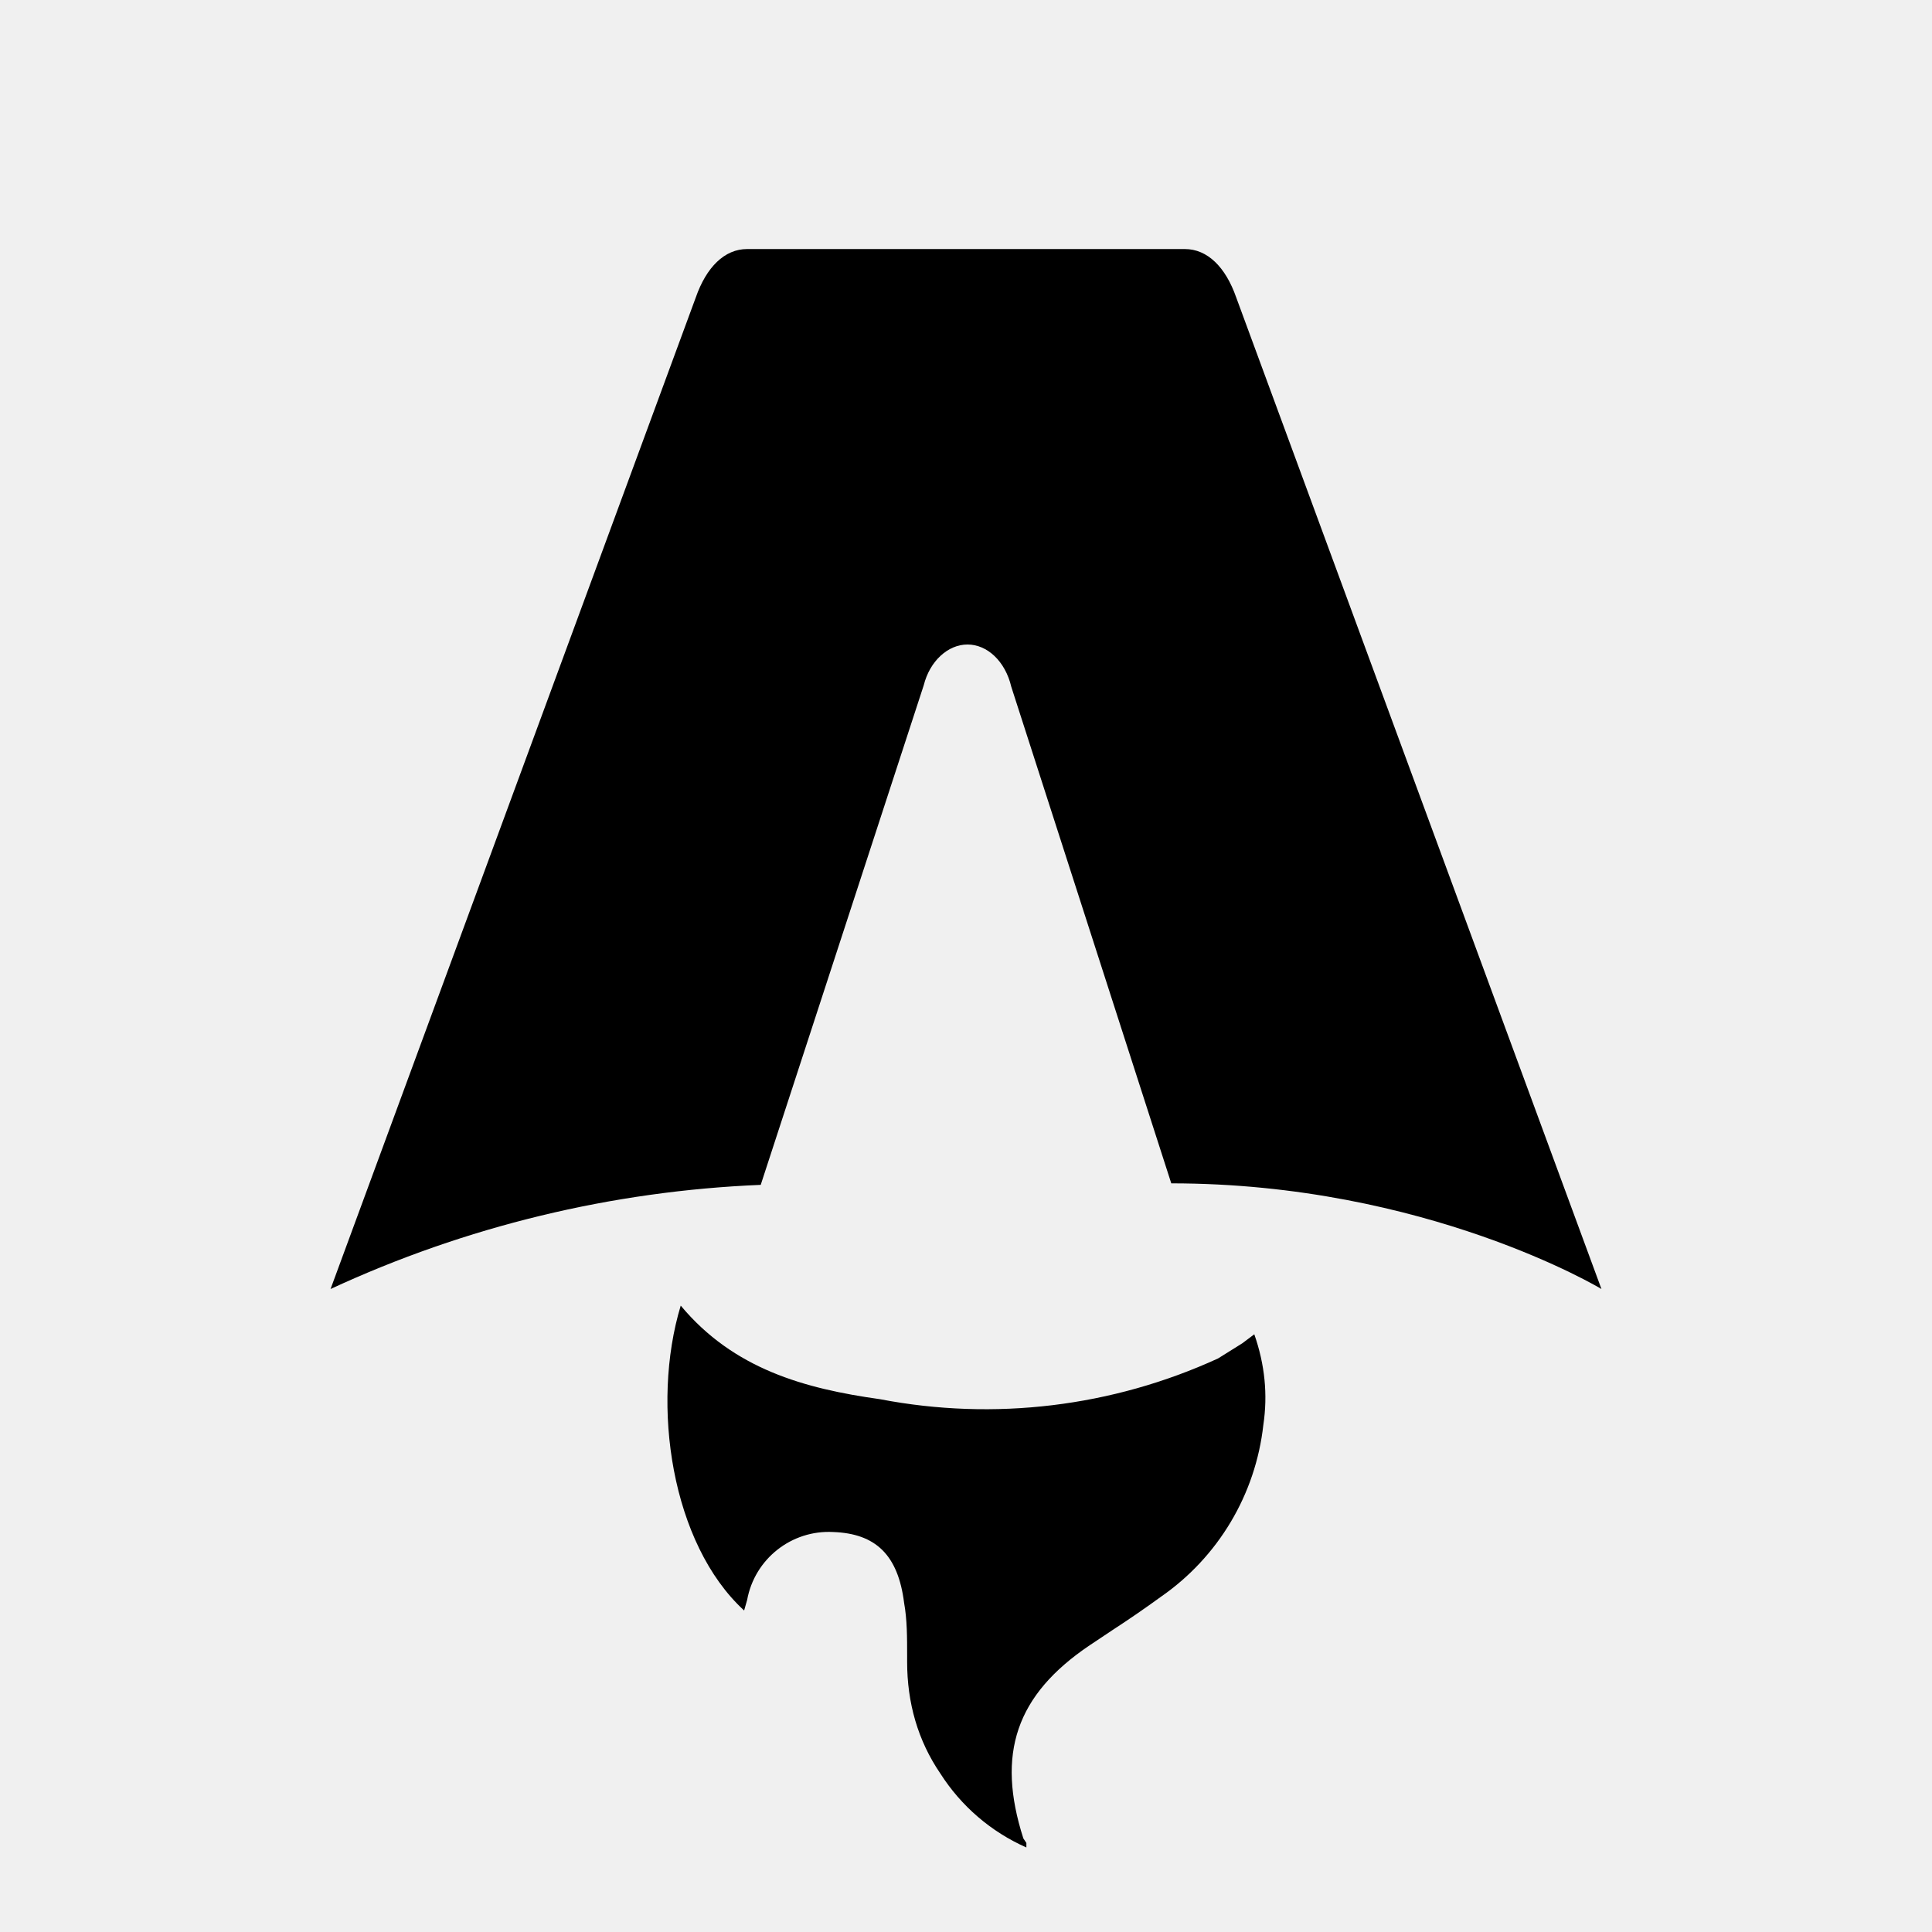
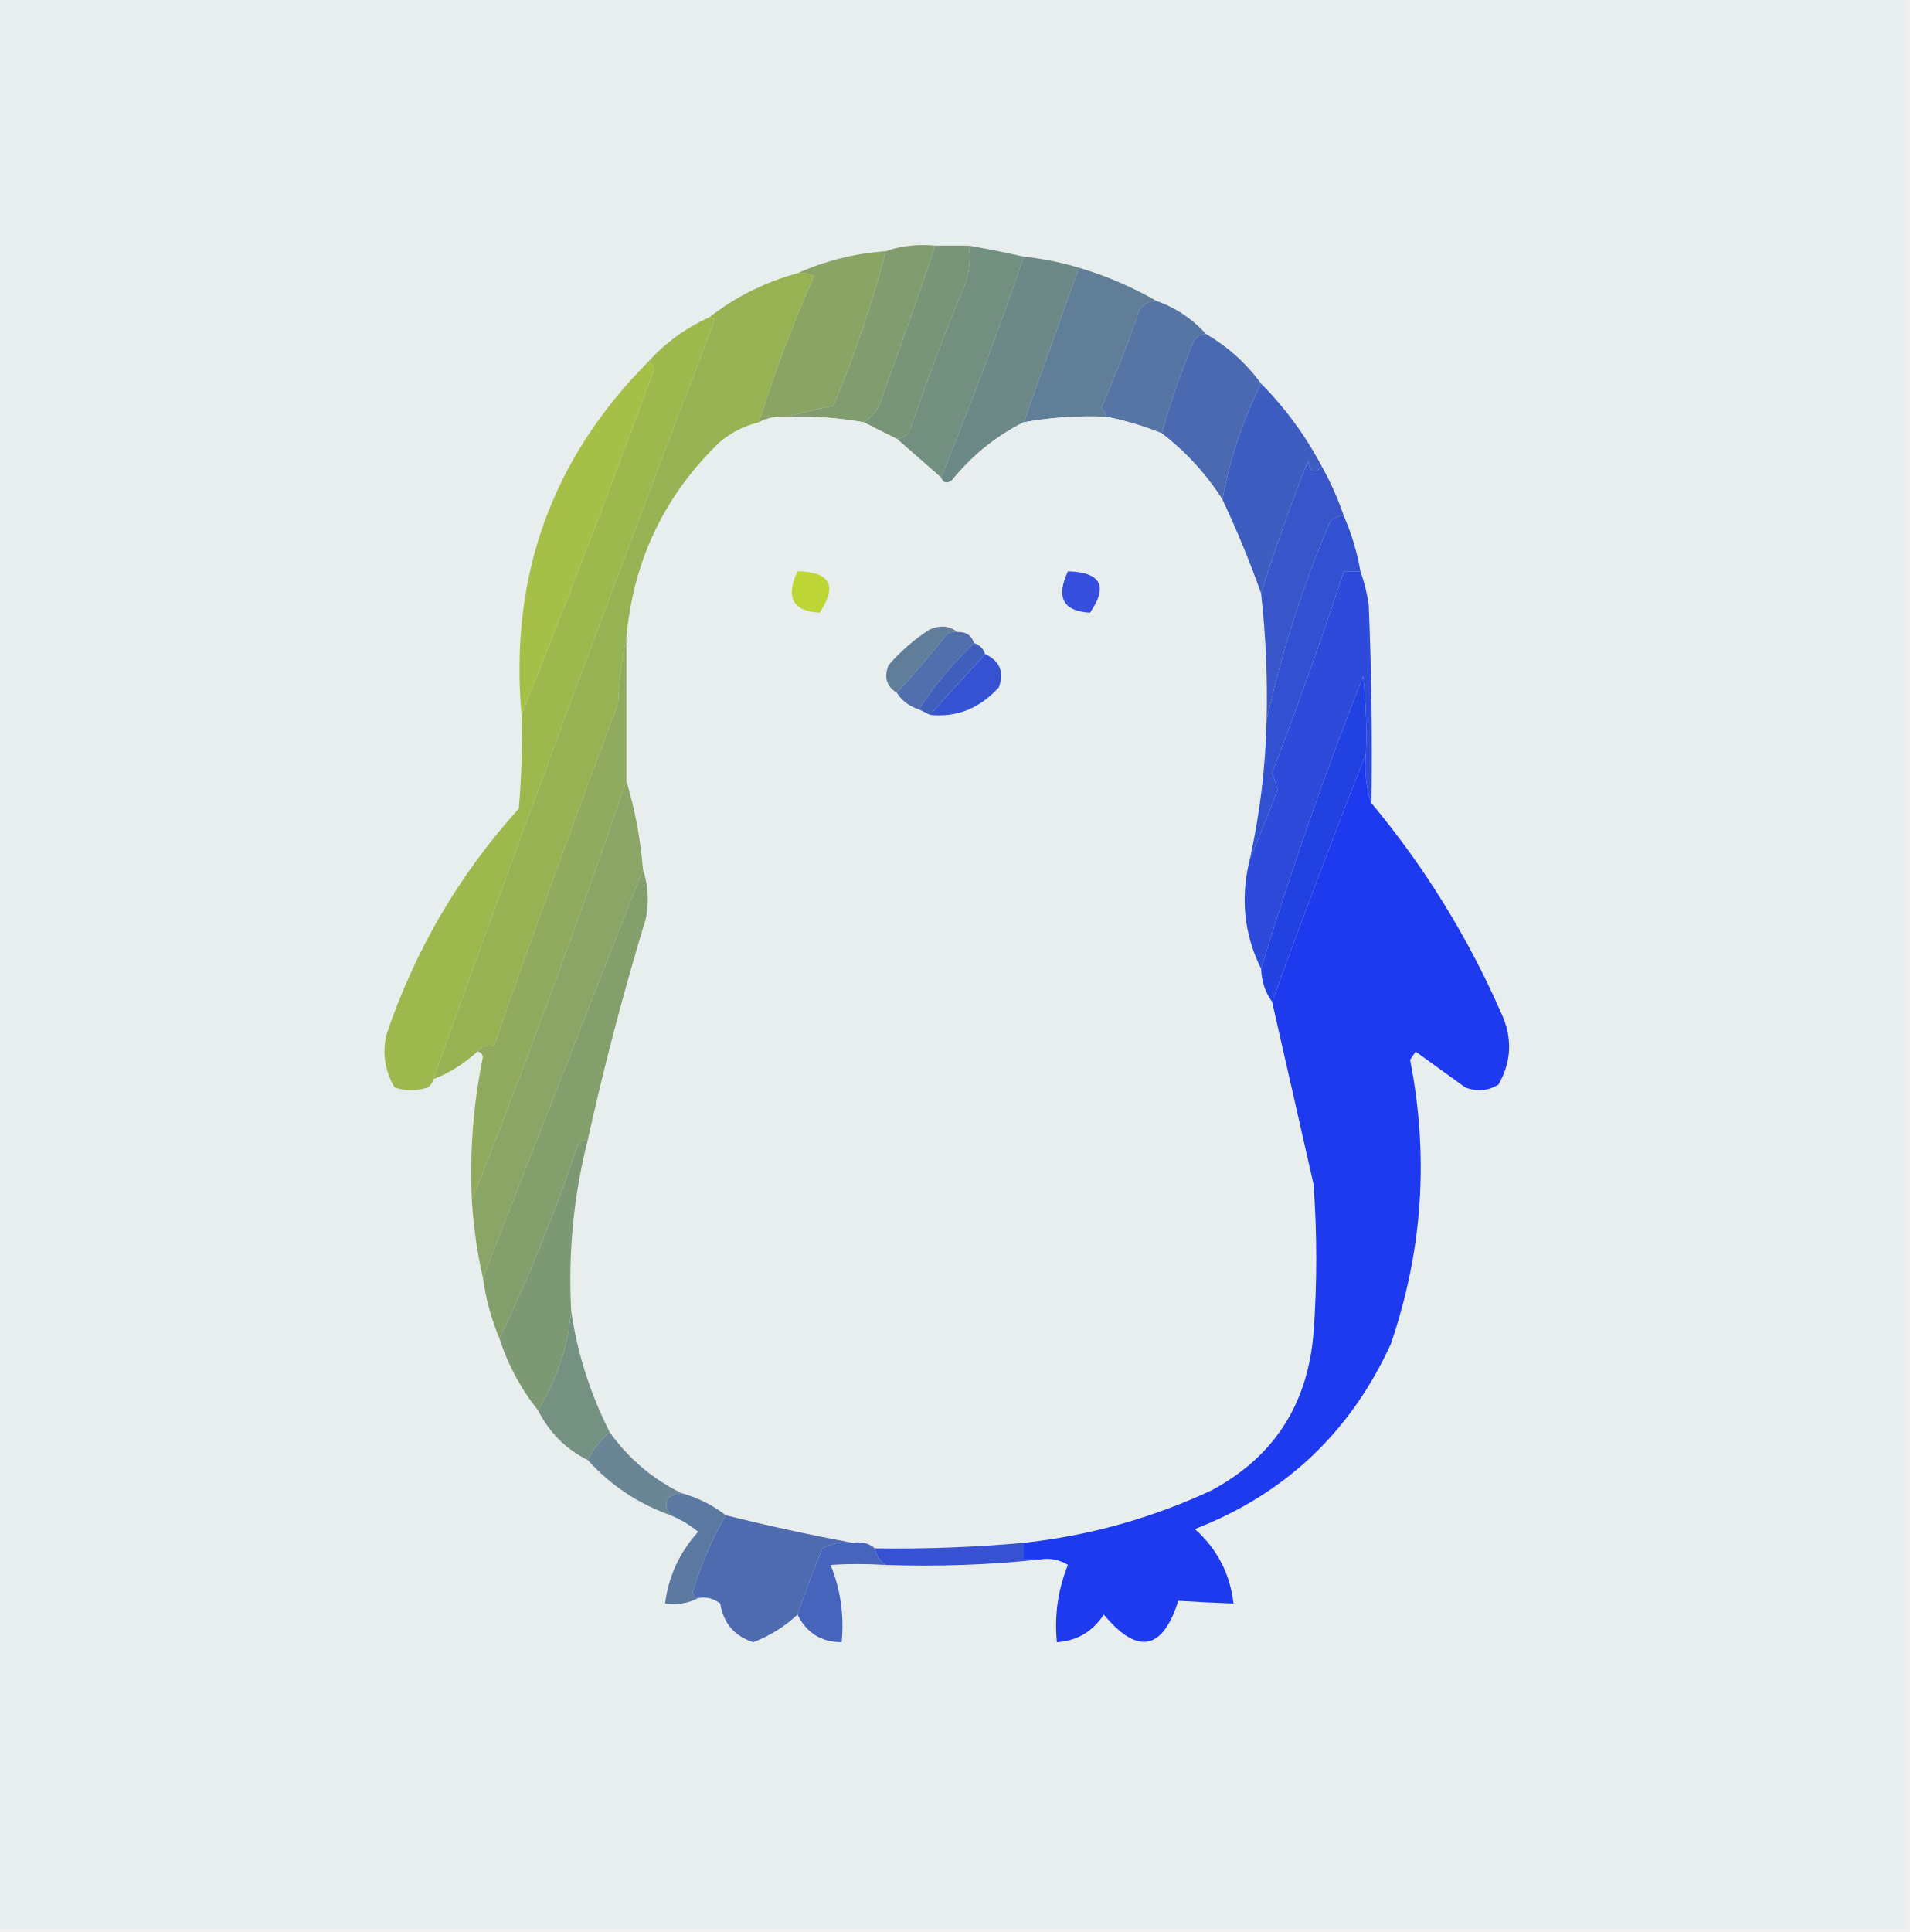
- <svg xmlns="http://www.w3.org/2000/svg" fill="none" viewBox="0 0 128 128">
-   <path d="M50.4 78.5a75.1 75.1 0 0 0-28.5 6.9l24.2-65.7c.7-2 1.9-3.2 3.4-3.2h29c1.5 0 2.7 1.2 3.4 3.2l24.2 65.7s-11.6-7-28.5-7L67 45.5c-.4-1.7-1.6-2.8-2.9-2.8-1.3 0-2.5 1.1-2.9 2.7L50.4 78.5Zm-1.1 28.2Zm-4.2-20.2c-2 6.6-.6 15.8 4.2 20.2a17.5 17.5 0 0 1 .2-.7 5.5 5.5 0 0 1 5.7-4.5c2.8.1 4.3 1.5 4.7 4.7.2 1.1.2 2.3.2 3.5v.4c0 2.7.7 5.2 2.2 7.4a13 13 0 0 0 5.7 4.9v-.3l-.2-.3c-1.8-5.6-.5-9.5 4.4-12.8l1.5-1a73 73 0 0 0 3.2-2.2 16 16 0 0 0 6.8-11.4c.3-2 .1-4-.6-6l-.8.6-1.6 1a37 37 0 0 1-22.4 2.7c-5-.7-9.7-2-13.2-6.2Z" />
-   <style>
-         path { fill: #000; }
-         @media (prefers-color-scheme: dark) {
-             path { fill: #FFF; }
-         }
-     </style>
+ <svg xmlns="http://www.w3.org/2000/svg" version="1.1" width="346px" height="350px" style="shape-rendering:geometricPrecision; text-rendering:geometricPrecision; image-rendering:optimizeQuality; fill-rule:evenodd; clip-rule:evenodd">
+   <g>
+     <path style="opacity:1" fill="#e8eded" d="M -0.5,-0.5 C 114.833,-0.5 230.167,-0.5 345.5,-0.5C 345.5,116.167 345.5,232.833 345.5,349.5C 230.167,349.5 114.833,349.5 -0.5,349.5C -0.5,232.833 -0.5,116.167 -0.5,-0.5 Z" />
+   </g>
+   <g>
+     <path style="opacity:1" fill="#819d70" d="M 160.5,45.5 C 163.287,44.523 166.287,44.19 169.5,44.5C 166.443,53.502 163.276,62.502 160,71.5C 159.451,73.76 158.284,75.426 156.5,76.5C 151.881,75.686 147.214,75.353 142.5,75.5C 145.228,74.795 148.061,74.128 151,73.5C 154.981,64.053 158.147,54.719 160.5,45.5 Z" />
+   </g>
+   <g>
+     <path style="opacity:1" fill="#799577" d="M 169.5,44.5 C 171.5,44.5 173.5,44.5 175.5,44.5C 176.032,47.49 175.532,50.49 174,53.5C 170.803,61.422 167.803,69.422 165,77.5C 164.583,78.756 163.75,79.423 162.5,79.5C 160.426,78.486 158.426,77.486 156.5,76.5C 158.284,75.426 159.451,73.76 160,71.5C 163.276,62.502 166.443,53.502 169.5,44.5 Z" />
+   </g>
+   <g>
+     <path style="opacity:1" fill="#89a465" d="M 160.5,45.5 C 158.147,54.719 154.981,64.053 151,73.5C 148.061,74.128 145.228,74.795 142.5,75.5C 140.708,75.366 139.042,75.699 137.5,76.5C 140.34,67.479 143.674,58.646 147.5,50C 146.552,49.517 145.552,49.35 144.5,49.5C 149.497,47.251 154.83,45.917 160.5,45.5 Z" />
+   </g>
+   <g>
+     <path style="opacity:1" fill="#728f80" d="M 175.5,44.5 C 178.876,45.076 182.209,45.743 185.5,46.5C 180.892,59.993 175.892,73.327 170.5,86.5C 167.808,84.138 165.141,81.804 162.5,79.5C 163.75,79.423 164.583,78.756 165,77.5C 167.803,69.422 170.803,61.422 174,53.5C 175.532,50.49 176.032,47.49 175.5,44.5 Z" />
+   </g>
+   <g>
+     <path style="opacity:1" fill="#6c8988" d="M 185.5,46.5 C 188.903,46.851 192.237,47.518 195.5,48.5C 192.167,57.833 188.833,67.167 185.5,76.5C 180.487,78.998 176.154,82.498 172.5,87C 171.563,87.692 170.897,87.525 170.5,86.5C 175.892,73.327 180.892,59.993 185.5,46.5 Z" />
+   </g>
+   <g>
+     <path style="opacity:1" fill="#607e98" d="M 195.5,48.5 C 200.463,49.986 205.129,51.986 209.5,54.5C 207.589,54.574 206.422,55.574 206,57.5C 204.025,63.096 201.858,68.596 199.5,74C 200.056,74.383 200.389,74.883 200.5,75.5C 195.438,75.274 190.438,75.608 185.5,76.5C 188.833,67.167 192.167,57.833 195.5,48.5 Z" />
+   </g>
+   <g>
+     <path style="opacity:1" fill="#5674a4" d="M 209.5,54.5 C 213.054,55.769 216.054,57.769 218.5,60.5C 217.25,60.577 216.417,61.244 216,62.5C 213.873,67.749 212.04,73.082 210.5,78.5C 207.27,77.192 203.936,76.192 200.5,75.5C 200.389,74.883 200.056,74.383 199.5,74C 201.858,68.596 204.025,63.096 206,57.5C 206.422,55.574 207.589,54.574 209.5,54.5 Z" />
+   </g>
+   <g>
+     <path style="opacity:1" fill="#9db84c" d="M 128.5,57.5 C 128.938,57.435 129.272,57.601 129.5,58C 112.003,103.659 95.003,149.492 78.5,195.5C 78.389,196.117 78.056,196.617 77.5,197C 75.5,197.667 73.5,197.667 71.5,197C 69.756,194.037 69.256,190.871 70,187.5C 75.18,172.134 83.18,158.467 94,146.5C 94.499,140.843 94.666,135.176 94.5,129.5C 102.766,108.883 110.766,88.05 118.5,67C 118.43,66.235 118.097,65.735 117.5,65.5C 120.601,62.067 124.268,59.4 128.5,57.5 Z" />
+   </g>
+   <g>
+     <path style="opacity:1" fill="#4b69b1" d="M 218.5,60.5 C 222.456,62.788 225.789,65.788 228.5,69.5C 225.187,76.105 222.854,83.105 221.5,90.5C 218.542,85.874 214.876,81.874 210.5,78.5C 212.04,73.082 213.873,67.749 216,62.5C 216.417,61.244 217.25,60.577 218.5,60.5 Z" />
+   </g>
+   <g>
+     <path style="opacity:1" fill="#a5bf47" d="M 117.5,65.5 C 118.097,65.735 118.43,66.235 118.5,67C 110.766,88.05 102.766,108.883 94.5,129.5C 92.293,104.441 99.96,83.108 117.5,65.5 Z" />
+   </g>
+   <g>
+     <path style="opacity:1" fill="#e8eded" d="M 142.5,75.5 C 147.214,75.353 151.881,75.686 156.5,76.5C 158.426,77.486 160.426,78.486 162.5,79.5C 165.141,81.804 167.808,84.138 170.5,86.5C 170.897,87.525 171.563,87.692 172.5,87C 176.154,82.498 180.487,78.998 185.5,76.5C 190.438,75.608 195.438,75.274 200.5,75.5C 203.936,76.192 207.27,77.192 210.5,78.5C 214.876,81.874 218.542,85.874 221.5,90.5C 224.153,96.126 226.486,101.793 228.5,107.5C 229.358,115.132 229.691,122.799 229.5,130.5C 229.302,138.951 228.302,147.284 226.5,155.5C 224.715,162.548 225.382,169.215 228.5,175.5C 228.595,177.786 229.262,179.786 230.5,181.5C 233,192.5 235.5,203.5 238,214.5C 238.667,223.5 238.667,232.5 238,241.5C 236.951,254.455 230.785,263.955 219.5,270C 208.683,275.037 197.349,278.204 185.5,279.5C 176.524,280.308 167.524,280.642 158.5,280.5C 157.432,279.566 156.099,279.232 154.5,279.5C 146.909,278.096 139.243,276.429 131.5,274.5C 129.147,272.657 126.48,271.323 123.5,270.5C 118.287,267.96 113.954,264.294 110.5,259.5C 106.925,252.447 104.592,245.113 103.5,237.5C 102.929,226.984 103.929,216.65 106.5,206.5C 109.476,193.066 112.976,179.732 117,166.5C 117.634,163.445 117.468,160.445 116.5,157.5C 116.044,151.939 115.044,146.606 113.5,141.5C 113.5,132.833 113.5,124.167 113.5,115.5C 114.749,101.504 120.415,89.671 130.5,80C 132.577,78.295 134.91,77.128 137.5,76.5C 139.042,75.699 140.708,75.366 142.5,75.5 Z" />
+   </g>
+   <g>
+     <path style="opacity:1" fill="#3e5dc0" d="M 228.5,69.5 C 232.888,73.929 236.554,78.929 239.5,84.5C 238.175,85.953 237.342,85.619 237,83.5C 233.867,91.424 231.034,99.424 228.5,107.5C 226.486,101.793 224.153,96.126 221.5,90.5C 222.854,83.105 225.187,76.105 228.5,69.5 Z" />
+   </g>
+   <g>
+     <path style="opacity:1" fill="#3856ca" d="M 239.5,84.5 C 241.108,87.382 242.441,90.382 243.5,93.5C 242.504,93.414 241.671,93.748 241,94.5C 236.007,106.304 232.174,118.304 229.5,130.5C 229.691,122.799 229.358,115.132 228.5,107.5C 231.034,99.424 233.867,91.424 237,83.5C 237.342,85.619 238.175,85.953 239.5,84.5 Z" />
+   </g>
+   <g>
+     <path style="opacity:1" fill="#3250d2" d="M 243.5,93.5 C 244.899,96.699 245.899,100.032 246.5,103.5C 245.5,103.5 244.5,103.5 243.5,103.5C 239.473,115.745 235.14,127.912 230.5,140C 230.833,141 231.167,142 231.5,143C 229.918,147.312 228.251,151.478 226.5,155.5C 228.302,147.284 229.302,138.951 229.5,130.5C 232.174,118.304 236.007,106.304 241,94.5C 241.671,93.748 242.504,93.414 243.5,93.5 Z" />
+   </g>
+   <g>
+     <path style="opacity:1" fill="#bdd635" d="M 144.5,103.5 C 150.452,103.609 151.786,106.109 148.5,111C 143.632,110.711 142.299,108.211 144.5,103.5 Z" />
+   </g>
+   <g>
+     <path style="opacity:1" fill="#354edd" d="M 193.5,103.5 C 199.488,103.664 200.821,106.164 197.5,111C 192.632,110.711 191.299,108.211 193.5,103.5 Z" />
+   </g>
+   <g>
+     <path style="opacity:1" fill="#96b253" d="M 144.5,49.5 C 145.552,49.35 146.552,49.517 147.5,50C 143.674,58.646 140.34,67.479 137.5,76.5C 134.91,77.128 132.577,78.295 130.5,80C 120.415,89.671 114.749,101.504 113.5,115.5C 112.676,119.312 112.176,123.312 112,127.5C 104.201,148.09 96.701,168.757 89.5,189.5C 88.209,189.263 87.209,189.596 86.5,190.5C 84.142,192.678 81.475,194.345 78.5,195.5C 95.003,149.492 112.003,103.659 129.5,58C 129.272,57.601 128.938,57.435 128.5,57.5C 133.236,53.798 138.57,51.132 144.5,49.5 Z" />
+   </g>
+   <g>
+     <path style="opacity:1" fill="#2e4adb" d="M 246.5,103.5 C 247.185,105.414 247.685,107.414 248,109.5C 248.5,121.495 248.667,133.495 248.5,145.5C 247.523,142.713 247.19,139.713 247.5,136.5C 247.666,131.821 247.499,127.155 247,122.5C 240.12,139.975 233.953,157.642 228.5,175.5C 225.382,169.215 224.715,162.548 226.5,155.5C 228.251,151.478 229.918,147.312 231.5,143C 231.167,142 230.833,141 230.5,140C 235.14,127.912 239.473,115.745 243.5,103.5C 244.5,103.5 245.5,103.5 246.5,103.5 Z" />
+   </g>
+   <g>
+     <path style="opacity:1" fill="#3552d2" d="M 178.5,118.5 C 181.139,119.706 181.972,121.706 181,124.5C 177.497,128.352 173.33,130.018 168.5,129.5C 171.862,125.808 175.195,122.141 178.5,118.5 Z" />
+   </g>
+   <g>
+     <path style="opacity:1" fill="#607d9a" d="M 173.5,114.5 C 172.761,114.369 172.094,114.536 171.5,115C 168.611,118.624 165.611,122.124 162.5,125.5C 160.623,124.341 160.123,122.674 161,120.5C 163.205,117.96 165.705,115.793 168.5,114C 170.387,113.22 172.054,113.387 173.5,114.5 Z" />
+   </g>
+   <g>
+     <path style="opacity:1" fill="#516fac" d="M 173.5,114.5 C 175.027,114.427 176.027,115.094 176.5,116.5C 172.692,120.122 169.359,124.122 166.5,128.5C 164.77,127.974 163.436,126.974 162.5,125.5C 165.611,122.124 168.611,118.624 171.5,115C 172.094,114.536 172.761,114.369 173.5,114.5 Z" />
+   </g>
+   <g>
+     <path style="opacity:1" fill="#405fbc" d="M 176.5,116.5 C 177.5,116.833 178.167,117.5 178.5,118.5C 175.195,122.141 171.862,125.808 168.5,129.5C 167.833,129.167 167.167,128.833 166.5,128.5C 169.359,124.122 172.692,120.122 176.5,116.5 Z" />
+   </g>
+   <g>
+     <path style="opacity:1" fill="#2142e1" d="M 247.5,136.5 C 241.659,151.347 235.992,166.347 230.5,181.5C 229.262,179.786 228.595,177.786 228.5,175.5C 233.953,157.642 240.12,139.975 247,122.5C 247.499,127.155 247.666,131.821 247.5,136.5 Z" />
+   </g>
+   <g>
+     <path style="opacity:1" fill="#90ab5e" d="M 113.5,115.5 C 113.5,124.167 113.5,132.833 113.5,141.5C 104.743,167.11 95.41,192.443 85.5,217.5C 85.084,208.724 85.751,200.057 87.5,191.5C 87.376,190.893 87.043,190.56 86.5,190.5C 87.209,189.596 88.209,189.263 89.5,189.5C 96.701,168.757 104.201,148.09 112,127.5C 112.176,123.312 112.676,119.312 113.5,115.5 Z" />
+   </g>
+   <g>
+     <path style="opacity:1" fill="#1e3aef" d="M 247.5,136.5 C 247.19,139.713 247.523,142.713 248.5,145.5C 258.09,156.998 265.923,169.665 272,183.5C 274.084,187.959 273.917,192.293 271.5,196.5C 269.579,197.641 267.579,197.808 265.5,197C 262.5,194.833 259.5,192.667 256.5,190.5C 256.167,191 255.833,191.5 255.5,192C 258.942,209.489 257.775,226.656 252,243.5C 244.687,259.48 232.854,270.647 216.5,277C 220.553,280.606 222.886,285.106 223.5,290.5C 220.111,290.368 216.777,290.201 213.5,290C 210.631,299.006 206.131,299.84 200,292.5C 197.971,295.596 195.138,297.262 191.5,297.5C 191.032,292.63 191.698,287.964 193.5,283.5C 191.955,282.548 190.288,282.215 188.5,282.5C 187.5,282.5 186.5,282.5 185.5,282.5C 185.5,281.5 185.5,280.5 185.5,279.5C 197.349,278.204 208.683,275.037 219.5,270C 230.785,263.955 236.951,254.455 238,241.5C 238.667,232.5 238.667,223.5 238,214.5C 235.5,203.5 233,192.5 230.5,181.5C 235.992,166.347 241.659,151.347 247.5,136.5 Z" />
+   </g>
+   <g>
+     <path style="opacity:1" fill="#8aa565" d="M 113.5,141.5 C 115.044,146.606 116.044,151.939 116.5,157.5C 106.833,182.167 97.167,206.833 87.5,231.5C 86.479,227.02 85.813,222.353 85.5,217.5C 95.41,192.443 104.743,167.11 113.5,141.5 Z" />
+   </g>
+   <g>
+     <path style="opacity:1" fill="#839f6b" d="M 116.5,157.5 C 117.468,160.445 117.634,163.445 117,166.5C 112.976,179.732 109.476,193.066 106.5,206.5C 105.503,206.47 104.836,206.97 104.5,208C 100.482,219.914 95.816,231.414 90.5,242.5C 89.036,238.981 88.036,235.314 87.5,231.5C 97.167,206.833 106.833,182.167 116.5,157.5 Z" />
+   </g>
+   <g>
+     <path style="opacity:1" fill="#7d9974" d="M 106.5,206.5 C 103.929,216.65 102.929,226.984 103.5,237.5C 102.875,244.043 100.875,250.043 97.5,255.5C 94.407,251.653 92.074,247.32 90.5,242.5C 95.816,231.414 100.482,219.914 104.5,208C 104.836,206.97 105.503,206.47 106.5,206.5 Z" />
+   </g>
+   <g>
+     <path style="opacity:1" fill="#759182" d="M 103.5,237.5 C 104.592,245.113 106.925,252.447 110.5,259.5C 108.818,260.827 107.485,262.494 106.5,264.5C 102.522,262.522 99.522,259.522 97.5,255.5C 100.875,250.043 102.875,244.043 103.5,237.5 Z" />
+   </g>
+   <g>
+     <path style="opacity:1" fill="#6a8694" d="M 110.5,259.5 C 113.954,264.294 118.287,267.96 123.5,270.5C 120.664,270.837 119.998,272.171 121.5,274.5C 115.631,272.404 110.631,269.071 106.5,264.5C 107.485,262.494 108.818,260.827 110.5,259.5 Z" />
+   </g>
+   <g>
+     <path style="opacity:1" fill="#5c79a1" d="M 123.5,270.5 C 126.48,271.323 129.147,272.657 131.5,274.5C 129.001,278.845 127.001,283.511 125.5,288.5C 125.624,289.107 125.957,289.44 126.5,289.5C 124.735,290.461 122.735,290.795 120.5,290.5C 121.139,285.555 123.139,281.222 126.5,277.5C 124.971,276.237 123.305,275.237 121.5,274.5C 119.998,272.171 120.664,270.837 123.5,270.5 Z" />
+   </g>
+   <g>
+     <path style="opacity:1" fill="#4e6bb0" d="M 131.5,274.5 C 139.243,276.429 146.909,278.096 154.5,279.5C 152.533,279.261 150.699,279.594 149,280.5C 147.393,284.49 145.893,288.49 144.5,292.5C 142.224,294.646 139.558,296.313 136.5,297.5C 133.097,296.426 131.097,294.093 130.5,290.5C 129.311,289.571 127.978,289.238 126.5,289.5C 125.957,289.44 125.624,289.107 125.5,288.5C 127.001,283.511 129.001,278.845 131.5,274.5 Z" />
+   </g>
+   <g>
+     <path style="opacity:1" fill="#4764bc" d="M 154.5,279.5 C 156.099,279.232 157.432,279.566 158.5,280.5C 158.782,281.778 159.449,282.778 160.5,283.5C 156.985,283.288 153.652,283.288 150.5,283.5C 152.302,287.964 152.968,292.63 152.5,297.5C 148.825,297.5 146.159,295.833 144.5,292.5C 145.893,288.49 147.393,284.49 149,280.5C 150.699,279.594 152.533,279.261 154.5,279.5 Z" />
+   </g>
+   <g>
+     <path style="opacity:1" fill="#3652d3" d="M 185.5,279.5 C 185.5,280.5 185.5,281.5 185.5,282.5C 186.5,282.5 187.5,282.5 188.5,282.5C 179.348,283.494 170.015,283.827 160.5,283.5C 159.449,282.778 158.782,281.778 158.5,280.5C 167.524,280.642 176.524,280.308 185.5,279.5 Z" />
+   </g>
</svg>
